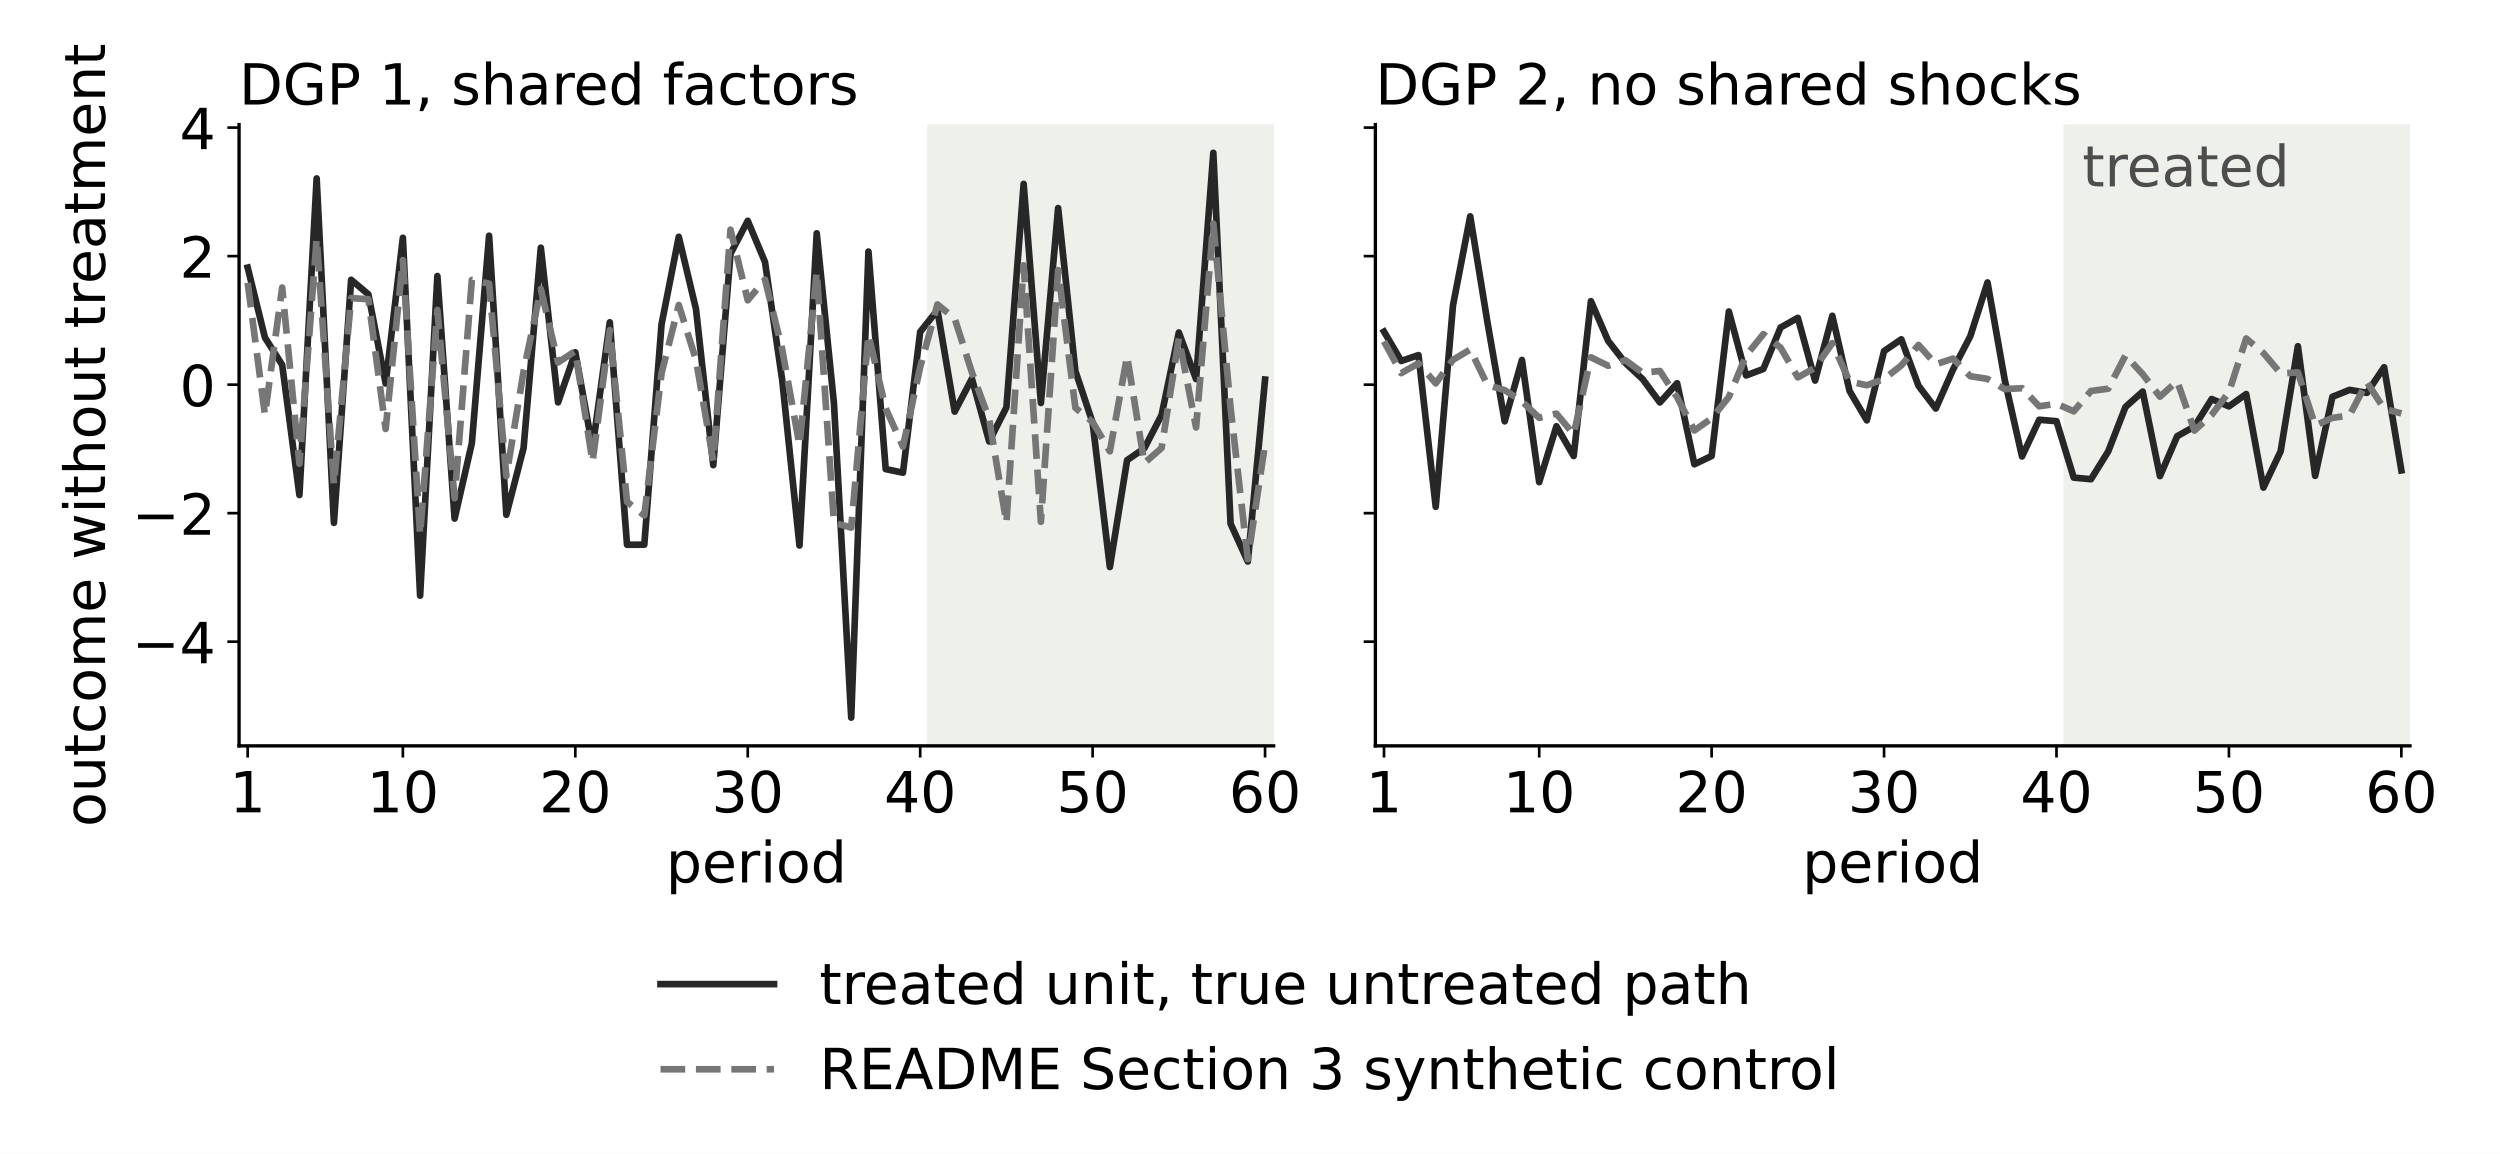
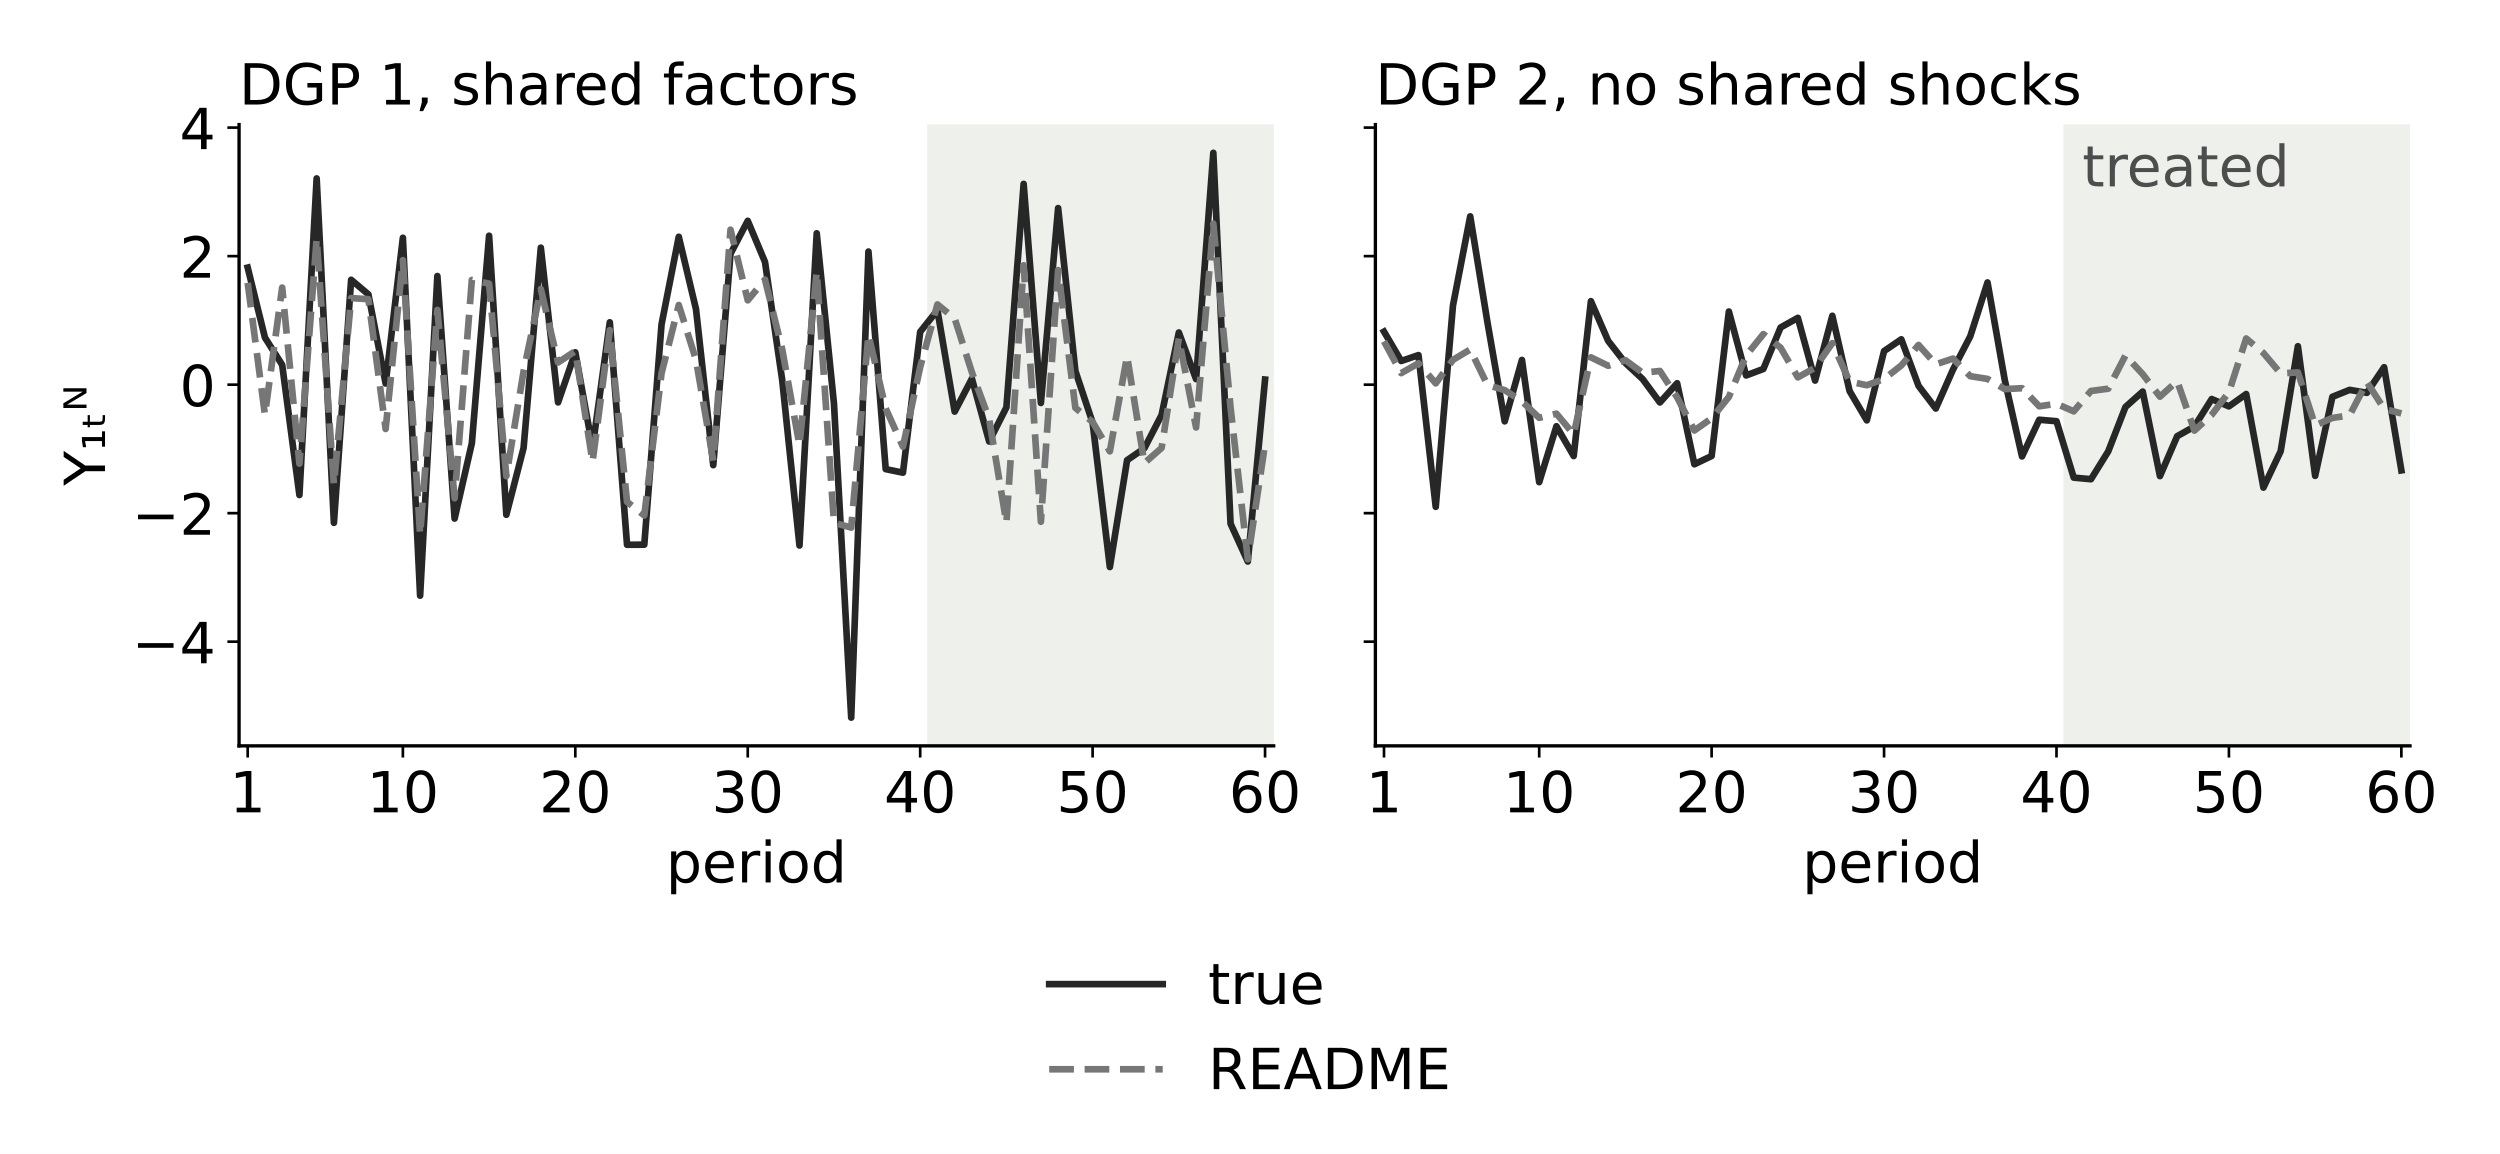
<svg xmlns="http://www.w3.org/2000/svg" xmlns:xlink="http://www.w3.org/1999/xlink" width="748.8pt" height="345.6pt" viewBox="0 0 748.8 345.6" version="1.1">
  <defs>
    <style type="text/css">*{stroke-linejoin: round; stroke-linecap: butt}</style>
  </defs>
  <g id="figure_1">
    <g id="patch_1">
      <path d="M 0 345.6  L 748.8 345.6  L 748.8 0  L 0 0  z " style="fill: #ffffff" />
    </g>
    <g id="axes_1">
      <g id="patch_2">
        <path d="M 71.604 223.4  L 381.49 223.4  L 381.49 37.32  L 71.604 37.32  z " style="fill: #ffffff" />
      </g>
      <g id="patch_3">
-         <path d="M 278.195 223.4  L 381.49 223.4  L 381.49 37.32  L 278.195 37.32  z " clip-path="url(#pdfa9d4ef8f)" style="fill: #eef0ec; stroke: #eef0ec; stroke-linejoin: miter" />
+         <path d="M 278.195 223.4  L 381.49 223.4  L 381.49 37.32  L 278.195 37.32  z " clip-path="url(#p9d3553a338)" style="fill: #eef0ec; stroke: #eef0ec; stroke-linejoin: miter" />
      </g>
      <g id="matplotlib.axis_1">
        <g id="xtick_1">
          <g id="line2d_1">
            <defs>
-               <path id="m74af08d599" d="M 0 0  L 0 3.5  " style="stroke: #000000; stroke-width: 0.8" />
+               <path id="m9fd37be481" d="M 0 0  L 0 3.5  " style="stroke: #000000; stroke-width: 0.8" />
            </defs>
            <g>
-               <use xlink:href="#m74af08d599" x="74.186" y="223.4" style="stroke: #000000; stroke-width: 0.8" />
+               <use xlink:href="#m9fd37be481" x="74.186" y="223.4" style="stroke: #000000; stroke-width: 0.8" />
            </g>
          </g>
          <g id="text_1">
            <text style="font-size: 17px; font-family: 'DejaVu Sans', sans-serif; text-anchor: middle" x="74.186" y="243.316" transform="rotate(-0 74.18637 243.316)">1</text>
          </g>
        </g>
        <g id="xtick_2">
          <g id="line2d_2">
            <g>
-               <use xlink:href="#m74af08d599" x="120.669" y="223.4" style="stroke: #000000; stroke-width: 0.8" />
+               <use xlink:href="#m9fd37be481" x="120.669" y="223.4" style="stroke: #000000; stroke-width: 0.8" />
            </g>
          </g>
          <g id="text_2">
            <text style="font-size: 17px; font-family: 'DejaVu Sans', sans-serif; text-anchor: middle" x="120.669" y="243.316" transform="rotate(-0 120.6693 243.316)">10</text>
          </g>
        </g>
        <g id="xtick_3">
          <g id="line2d_3">
            <g>
-               <use xlink:href="#m74af08d599" x="172.317" y="223.4" style="stroke: #000000; stroke-width: 0.8" />
+               <use xlink:href="#m9fd37be481" x="172.317" y="223.4" style="stroke: #000000; stroke-width: 0.8" />
            </g>
          </g>
          <g id="text_3">
            <text style="font-size: 17px; font-family: 'DejaVu Sans', sans-serif; text-anchor: middle" x="172.317" y="243.316" transform="rotate(-0 172.317 243.316)">20</text>
          </g>
        </g>
        <g id="xtick_4">
          <g id="line2d_4">
            <g>
-               <use xlink:href="#m74af08d599" x="223.965" y="223.4" style="stroke: #000000; stroke-width: 0.8" />
+               <use xlink:href="#m9fd37be481" x="223.965" y="223.4" style="stroke: #000000; stroke-width: 0.8" />
            </g>
          </g>
          <g id="text_4">
            <text style="font-size: 17px; font-family: 'DejaVu Sans', sans-serif; text-anchor: middle" x="223.965" y="243.316" transform="rotate(-0 223.9647 243.316)">30</text>
          </g>
        </g>
        <g id="xtick_5">
          <g id="line2d_5">
            <g>
-               <use xlink:href="#m74af08d599" x="275.612" y="223.4" style="stroke: #000000; stroke-width: 0.8" />
+               <use xlink:href="#m9fd37be481" x="275.612" y="223.4" style="stroke: #000000; stroke-width: 0.8" />
            </g>
          </g>
          <g id="text_5">
            <text style="font-size: 17px; font-family: 'DejaVu Sans', sans-serif; text-anchor: middle" x="275.612" y="243.316" transform="rotate(-0 275.6124 243.316)">40</text>
          </g>
        </g>
        <g id="xtick_6">
          <g id="line2d_6">
            <g>
-               <use xlink:href="#m74af08d599" x="327.26" y="223.4" style="stroke: #000000; stroke-width: 0.8" />
+               <use xlink:href="#m9fd37be481" x="327.26" y="223.4" style="stroke: #000000; stroke-width: 0.8" />
            </g>
          </g>
          <g id="text_6">
            <text style="font-size: 17px; font-family: 'DejaVu Sans', sans-serif; text-anchor: middle" x="327.26" y="243.316" transform="rotate(-0 327.2601 243.316)">50</text>
          </g>
        </g>
        <g id="xtick_7">
          <g id="line2d_7">
            <g>
-               <use xlink:href="#m74af08d599" x="378.908" y="223.4" style="stroke: #000000; stroke-width: 0.8" />
+               <use xlink:href="#m9fd37be481" x="378.908" y="223.4" style="stroke: #000000; stroke-width: 0.8" />
            </g>
          </g>
          <g id="text_7">
            <text style="font-size: 17px; font-family: 'DejaVu Sans', sans-serif; text-anchor: middle" x="378.908" y="243.316" transform="rotate(-0 378.9078 243.316)">60</text>
          </g>
        </g>
        <g id="text_8">
          <text style="font-size: 17px; font-family: 'DejaVu Sans', sans-serif; text-anchor: middle" x="226.547" y="264.317" transform="rotate(-0 226.5471 264.3174)">period</text>
        </g>
      </g>
      <g id="matplotlib.axis_2">
        <g id="ytick_1">
          <g id="line2d_8">
            <defs>
-               <path id="ma8a7a5204f" d="M 0 0  L -3.5 0  " style="stroke: #000000; stroke-width: 0.8" />
+               <path id="m07f59cd89a" d="M 0 0  L -3.5 0  " style="stroke: #000000; stroke-width: 0.8" />
            </defs>
            <g>
-               <use xlink:href="#ma8a7a5204f" x="71.604" y="192.2" style="stroke: #000000; stroke-width: 0.8" />
+               <use xlink:href="#m07f59cd89a" x="71.604" y="192.2" style="stroke: #000000; stroke-width: 0.8" />
            </g>
          </g>
          <g id="text_9">
            <text style="font-size: 17px; font-family: 'DejaVu Sans', sans-serif; text-anchor: end" x="64.604" y="198.658" transform="rotate(-0 64.60398 198.6581)">−4</text>
          </g>
        </g>
        <g id="ytick_2">
          <g id="line2d_9">
            <g>
-               <use xlink:href="#ma8a7a5204f" x="71.604" y="153.704" style="stroke: #000000; stroke-width: 0.8" />
+               <use xlink:href="#m07f59cd89a" x="71.604" y="153.704" style="stroke: #000000; stroke-width: 0.8" />
            </g>
          </g>
          <g id="text_10">
            <text style="font-size: 17px; font-family: 'DejaVu Sans', sans-serif; text-anchor: end" x="64.604" y="160.162" transform="rotate(-0 64.60398 160.162)">−2</text>
          </g>
        </g>
        <g id="ytick_3">
          <g id="line2d_10">
            <g>
-               <use xlink:href="#ma8a7a5204f" x="71.604" y="115.208" style="stroke: #000000; stroke-width: 0.8" />
+               <use xlink:href="#m07f59cd89a" x="71.604" y="115.208" style="stroke: #000000; stroke-width: 0.8" />
            </g>
          </g>
          <g id="text_11">
            <text style="font-size: 17px; font-family: 'DejaVu Sans', sans-serif; text-anchor: end" x="64.604" y="121.666" transform="rotate(-0 64.60398 121.6659)">0</text>
          </g>
        </g>
        <g id="ytick_4">
          <g id="line2d_11">
            <g>
-               <use xlink:href="#ma8a7a5204f" x="71.604" y="76.712" style="stroke: #000000; stroke-width: 0.8" />
+               <use xlink:href="#m07f59cd89a" x="71.604" y="76.712" style="stroke: #000000; stroke-width: 0.8" />
            </g>
          </g>
          <g id="text_12">
            <text style="font-size: 17px; font-family: 'DejaVu Sans', sans-serif; text-anchor: end" x="64.604" y="83.17" transform="rotate(-0 64.60398 83.16983)">2</text>
          </g>
        </g>
        <g id="ytick_5">
          <g id="line2d_12">
            <g>
-               <use xlink:href="#ma8a7a5204f" x="71.604" y="38.216" style="stroke: #000000; stroke-width: 0.8" />
+               <use xlink:href="#m07f59cd89a" x="71.604" y="38.216" style="stroke: #000000; stroke-width: 0.8" />
            </g>
          </g>
          <g id="text_13">
            <text style="font-size: 17px; font-family: 'DejaVu Sans', sans-serif; text-anchor: end" x="64.604" y="44.674" transform="rotate(-0 64.60398 44.67374)">4</text>
          </g>
        </g>
        <g id="text_14">
-           <text style="font-size: 17px; font-family: 'DejaVu Sans', sans-serif; text-anchor: middle" x="31.458" y="130.36" transform="rotate(-90 31.45828 130.36)">outcome without treatment</text>
+           <text style="font-size: 17px; font-family: 'DejaVu Sans', sans-serif; text-anchor: middle" x="31.458" y="130.36" transform="rotate(-90 31.45828 130.36)">Y₁ₜᴺ</text>
        </g>
      </g>
      <g id="line2d_13">
-         <path d="M 74.186 80.148  L 79.351 101.102  L 84.516 109.285  L 89.681 148.26  L 94.845 53.442  L 100.01 156.594  L 105.175 83.801  L 110.34 88.172  L 115.505 114.866  L 120.669 71.224  L 125.834 178.411  L 130.999 82.673  L 136.164 155.319  L 141.328 132.752  L 146.493 70.609  L 151.658 154.186  L 156.823 134.163  L 161.987 74.188  L 167.152 120.52  L 172.317 105.53  L 177.482 134.091  L 182.647 96.539  L 187.811 163.171  L 192.976 163.138  L 198.141 97.189  L 203.306 70.923  L 208.47 92.618  L 213.635 139.323  L 218.8 76.012  L 223.965 66.141  L 229.129 78.463  L 234.294 113.896  L 239.459 163.394  L 244.624 69.877  L 249.789 120.888  L 254.953 214.942  L 260.118 75.35  L 265.283 140.51  L 270.448 141.577  L 275.612 99.403  L 280.777 92.905  L 285.942 123.286  L 291.107 113.415  L 296.271 132.232  L 301.436 122.028  L 306.601 55.086  L 311.766 120.694  L 316.931 62.332  L 322.095 111.117  L 327.26 126.599  L 332.425 169.833  L 337.59 137.829  L 342.754 134.276  L 347.919 124.301  L 353.084 99.593  L 358.249 113.551  L 363.413 45.778  L 368.578 156.854  L 373.743 168.182  L 378.908 113.688  " clip-path="url(#pdfa9d4ef8f)" style="fill: none; stroke: #272727; stroke-width: 2; stroke-linecap: square" />
+         <path d="M 74.186 80.148  L 79.351 101.102  L 84.516 109.285  L 89.681 148.26  L 94.845 53.442  L 100.01 156.594  L 105.175 83.801  L 110.34 88.172  L 115.505 114.866  L 120.669 71.224  L 125.834 178.411  L 130.999 82.673  L 136.164 155.319  L 141.328 132.752  L 146.493 70.609  L 151.658 154.186  L 156.823 134.163  L 161.987 74.188  L 167.152 120.52  L 172.317 105.53  L 177.482 134.091  L 182.647 96.539  L 187.811 163.171  L 192.976 163.138  L 198.141 97.189  L 203.306 70.923  L 208.47 92.618  L 213.635 139.323  L 218.8 76.012  L 223.965 66.141  L 229.129 78.463  L 234.294 113.896  L 239.459 163.394  L 244.624 69.877  L 249.789 120.888  L 254.953 214.942  L 260.118 75.35  L 265.283 140.51  L 270.448 141.577  L 275.612 99.403  L 280.777 92.905  L 285.942 123.286  L 291.107 113.415  L 296.271 132.232  L 301.436 122.028  L 306.601 55.086  L 311.766 120.694  L 316.931 62.332  L 322.095 111.117  L 327.26 126.599  L 332.425 169.833  L 337.59 137.829  L 342.754 134.276  L 347.919 124.301  L 353.084 99.593  L 358.249 113.551  L 363.413 45.778  L 368.578 156.854  L 373.743 168.182  L 378.908 113.688  " clip-path="url(#p9d3553a338)" style="fill: none; stroke: #272727; stroke-width: 2; stroke-linecap: square" />
      </g>
      <g id="line2d_14">
-         <path d="M 74.186 84.712  L 79.351 124.244  L 84.516 86.132  L 89.681 138.873  L 94.845 71.463  L 100.01 145.165  L 105.175 89.28  L 110.34 89.615  L 115.505 128.482  L 120.669 77.928  L 125.834 160.167  L 130.999 92.844  L 136.164 149.23  L 141.328 83.85  L 146.493 84.959  L 151.658 142.606  L 156.823 111.233  L 161.987 86.577  L 167.152 108.573  L 172.317 105.149  L 177.482 138.314  L 182.647 98.901  L 187.811 150.303  L 192.976 154.391  L 198.141 111.83  L 203.306 91.358  L 208.47 107.798  L 213.635 138.025  L 218.8 68.794  L 223.965 89.947  L 229.129 83.734  L 234.294 104.675  L 239.459 133.36  L 244.624 81.407  L 249.789 156.566  L 254.953 158.031  L 260.118 100.266  L 265.283 122.34  L 270.448 133.784  L 275.612 109.957  L 280.777 91.188  L 285.942 95.393  L 291.107 111.525  L 296.271 125.484  L 301.436 156.562  L 306.601 79.46  L 311.766 156.28  L 316.931 80.91  L 322.095 122.16  L 327.26 126.399  L 332.425 135.184  L 337.59 106.668  L 342.754 138.724  L 347.919 134.173  L 353.084 101.36  L 358.249 128.034  L 363.413 66.979  L 368.578 122.141  L 373.743 167.503  L 378.908 133.032  " clip-path="url(#pdfa9d4ef8f)" style="fill: none; stroke-dasharray: 7.4,3.2; stroke-dashoffset: 0; stroke: #767676; stroke-width: 2" />
+         <path d="M 74.186 84.712  L 79.351 124.244  L 84.516 86.132  L 89.681 138.873  L 94.845 71.463  L 100.01 145.165  L 105.175 89.28  L 110.34 89.615  L 115.505 128.482  L 120.669 77.928  L 125.834 160.167  L 130.999 92.844  L 136.164 149.23  L 141.328 83.85  L 146.493 84.959  L 151.658 142.606  L 156.823 111.233  L 161.987 86.577  L 167.152 108.573  L 172.317 105.149  L 177.482 138.314  L 182.647 98.901  L 187.811 150.303  L 192.976 154.391  L 198.141 111.83  L 203.306 91.358  L 208.47 107.798  L 213.635 138.025  L 218.8 68.794  L 223.965 89.947  L 229.129 83.734  L 234.294 104.675  L 239.459 133.36  L 244.624 81.407  L 249.789 156.566  L 254.953 158.031  L 260.118 100.266  L 265.283 122.34  L 270.448 133.784  L 275.612 109.957  L 280.777 91.188  L 285.942 95.393  L 291.107 111.525  L 296.271 125.484  L 301.436 156.562  L 306.601 79.46  L 311.766 156.28  L 316.931 80.91  L 322.095 122.16  L 327.26 126.399  L 332.425 135.184  L 337.59 106.668  L 342.754 138.724  L 347.919 134.173  L 353.084 101.36  L 358.249 128.034  L 363.413 66.979  L 368.578 122.141  L 373.743 167.503  L 378.908 133.032  " clip-path="url(#p9d3553a338)" style="fill: none; stroke-dasharray: 7.4,3.2; stroke-dashoffset: 0; stroke: #767676; stroke-width: 2" />
      </g>
      <g id="patch_4">
        <path d="M 71.604 223.4  L 71.604 37.32  " style="fill: none; stroke: #000000; stroke-linejoin: miter; stroke-linecap: square" />
      </g>
      <g id="patch_5">
        <path d="M 71.604 223.4  L 381.49 223.4  " style="fill: none; stroke: #000000; stroke-linejoin: miter; stroke-linecap: square" />
      </g>
      <g id="text_15">
        <text style="font-size: 17px; font-family: 'DejaVu Sans', sans-serif; text-anchor: start" x="71.604" y="31.32" transform="rotate(-0 71.60398 31.32)">DGP 1, shared factors</text>
      </g>
    </g>
    <g id="axes_2">
      <g id="patch_6">
        <path d="M 411.952 223.4  L 721.838 223.4  L 721.838 37.32  L 411.952 37.32  z " style="fill: #ffffff" />
      </g>
      <g id="patch_7">
-         <path d="M 618.543 223.4  L 721.838 223.4  L 721.838 37.32  L 618.543 37.32  z " clip-path="url(#p2e79bd62be)" style="fill: #eef0ec; stroke: #eef0ec; stroke-linejoin: miter" />
+         <path d="M 618.543 223.4  L 721.838 223.4  L 721.838 37.32  L 618.543 37.32  z " clip-path="url(#p7df012f8c6)" style="fill: #eef0ec; stroke: #eef0ec; stroke-linejoin: miter" />
      </g>
      <g id="matplotlib.axis_3">
        <g id="xtick_8">
          <g id="line2d_15">
            <g>
-               <use xlink:href="#m74af08d599" x="414.534" y="223.4" style="stroke: #000000; stroke-width: 0.8" />
+               <use xlink:href="#m9fd37be481" x="414.534" y="223.4" style="stroke: #000000; stroke-width: 0.8" />
            </g>
          </g>
          <g id="text_16">
            <text style="font-size: 17px; font-family: 'DejaVu Sans', sans-serif; text-anchor: middle" x="414.534" y="243.316" transform="rotate(-0 414.5344 243.316)">1</text>
          </g>
        </g>
        <g id="xtick_9">
          <g id="line2d_16">
            <g>
-               <use xlink:href="#m74af08d599" x="461.017" y="223.4" style="stroke: #000000; stroke-width: 0.8" />
+               <use xlink:href="#m9fd37be481" x="461.017" y="223.4" style="stroke: #000000; stroke-width: 0.8" />
            </g>
          </g>
          <g id="text_17">
            <text style="font-size: 17px; font-family: 'DejaVu Sans', sans-serif; text-anchor: middle" x="461.017" y="243.316" transform="rotate(-0 461.0173 243.316)">10</text>
          </g>
        </g>
        <g id="xtick_10">
          <g id="line2d_17">
            <g>
-               <use xlink:href="#m74af08d599" x="512.665" y="223.4" style="stroke: #000000; stroke-width: 0.8" />
+               <use xlink:href="#m9fd37be481" x="512.665" y="223.4" style="stroke: #000000; stroke-width: 0.8" />
            </g>
          </g>
          <g id="text_18">
            <text style="font-size: 17px; font-family: 'DejaVu Sans', sans-serif; text-anchor: middle" x="512.665" y="243.316" transform="rotate(-0 512.665 243.316)">20</text>
          </g>
        </g>
        <g id="xtick_11">
          <g id="line2d_18">
            <g>
-               <use xlink:href="#m74af08d599" x="564.313" y="223.4" style="stroke: #000000; stroke-width: 0.8" />
+               <use xlink:href="#m9fd37be481" x="564.313" y="223.4" style="stroke: #000000; stroke-width: 0.8" />
            </g>
          </g>
          <g id="text_19">
            <text style="font-size: 17px; font-family: 'DejaVu Sans', sans-serif; text-anchor: middle" x="564.313" y="243.316" transform="rotate(-0 564.3127 243.316)">30</text>
          </g>
        </g>
        <g id="xtick_12">
          <g id="line2d_19">
            <g>
-               <use xlink:href="#m74af08d599" x="615.96" y="223.4" style="stroke: #000000; stroke-width: 0.8" />
+               <use xlink:href="#m9fd37be481" x="615.96" y="223.4" style="stroke: #000000; stroke-width: 0.8" />
            </g>
          </g>
          <g id="text_20">
            <text style="font-size: 17px; font-family: 'DejaVu Sans', sans-serif; text-anchor: middle" x="615.96" y="243.316" transform="rotate(-0 615.9604 243.316)">40</text>
          </g>
        </g>
        <g id="xtick_13">
          <g id="line2d_20">
            <g>
-               <use xlink:href="#m74af08d599" x="667.608" y="223.4" style="stroke: #000000; stroke-width: 0.8" />
+               <use xlink:href="#m9fd37be481" x="667.608" y="223.4" style="stroke: #000000; stroke-width: 0.8" />
            </g>
          </g>
          <g id="text_21">
            <text style="font-size: 17px; font-family: 'DejaVu Sans', sans-serif; text-anchor: middle" x="667.608" y="243.316" transform="rotate(-0 667.6081 243.316)">50</text>
          </g>
        </g>
        <g id="xtick_14">
          <g id="line2d_21">
            <g>
-               <use xlink:href="#m74af08d599" x="719.256" y="223.4" style="stroke: #000000; stroke-width: 0.8" />
+               <use xlink:href="#m9fd37be481" x="719.256" y="223.4" style="stroke: #000000; stroke-width: 0.8" />
            </g>
          </g>
          <g id="text_22">
            <text style="font-size: 17px; font-family: 'DejaVu Sans', sans-serif; text-anchor: middle" x="719.256" y="243.316" transform="rotate(-0 719.2558 243.316)">60</text>
          </g>
        </g>
        <g id="text_23">
          <text style="font-size: 17px; font-family: 'DejaVu Sans', sans-serif; text-anchor: middle" x="566.895" y="264.317" transform="rotate(-0 566.8951 264.3174)">period</text>
        </g>
      </g>
      <g id="matplotlib.axis_4">
        <g id="ytick_6">
          <g id="line2d_22">
            <g>
-               <use xlink:href="#ma8a7a5204f" x="411.952" y="192.2" style="stroke: #000000; stroke-width: 0.8" />
+               <use xlink:href="#m07f59cd89a" x="411.952" y="192.2" style="stroke: #000000; stroke-width: 0.8" />
            </g>
          </g>
        </g>
        <g id="ytick_7">
          <g id="line2d_23">
            <g>
-               <use xlink:href="#ma8a7a5204f" x="411.952" y="153.704" style="stroke: #000000; stroke-width: 0.8" />
+               <use xlink:href="#m07f59cd89a" x="411.952" y="153.704" style="stroke: #000000; stroke-width: 0.8" />
            </g>
          </g>
        </g>
        <g id="ytick_8">
          <g id="line2d_24">
            <g>
-               <use xlink:href="#ma8a7a5204f" x="411.952" y="115.208" style="stroke: #000000; stroke-width: 0.8" />
+               <use xlink:href="#m07f59cd89a" x="411.952" y="115.208" style="stroke: #000000; stroke-width: 0.8" />
            </g>
          </g>
        </g>
        <g id="ytick_9">
          <g id="line2d_25">
            <g>
-               <use xlink:href="#ma8a7a5204f" x="411.952" y="76.712" style="stroke: #000000; stroke-width: 0.8" />
+               <use xlink:href="#m07f59cd89a" x="411.952" y="76.712" style="stroke: #000000; stroke-width: 0.8" />
            </g>
          </g>
        </g>
        <g id="ytick_10">
          <g id="line2d_26">
            <g>
-               <use xlink:href="#ma8a7a5204f" x="411.952" y="38.216" style="stroke: #000000; stroke-width: 0.8" />
+               <use xlink:href="#m07f59cd89a" x="411.952" y="38.216" style="stroke: #000000; stroke-width: 0.8" />
            </g>
          </g>
        </g>
      </g>
      <g id="line2d_27">
-         <path d="M 414.534 99.331  L 419.699 108.121  L 424.864 106.366  L 430.029 151.797  L 435.193 91.509  L 440.358 64.804  L 445.523 96.541  L 450.688 126.195  L 455.853 107.812  L 461.017 144.41  L 466.182 127.669  L 471.347 136.58  L 476.512 90.211  L 481.676 102.099  L 486.841 108.729  L 492.006 113.55  L 497.171 120.539  L 502.335 114.79  L 507.5 139.055  L 512.665 136.576  L 517.83 93.307  L 522.995 112.456  L 528.159 110.514  L 533.324 98.084  L 538.489 95.207  L 543.654 113.986  L 548.818 94.588  L 553.983 117.121  L 559.148 125.902  L 564.313 105.16  L 569.477 101.633  L 574.642 115.569  L 579.807 122.361  L 584.972 110.676  L 590.137 100.725  L 595.301 84.601  L 600.466 113.833  L 605.631 136.711  L 610.796 125.726  L 615.96 126.159  L 621.125 143.056  L 626.29 143.532  L 631.455 135.201  L 636.619 121.897  L 641.784 117.29  L 646.949 142.602  L 652.114 130.642  L 657.279 127.744  L 662.443 119.523  L 667.608 121.709  L 672.773 118.029  L 677.938 146.043  L 683.102 135.162  L 688.267 103.705  L 693.432 142.526  L 698.597 118.855  L 703.761 116.777  L 708.926 117.659  L 714.091 109.993  L 719.256 140.889  " clip-path="url(#p2e79bd62be)" style="fill: none; stroke: #272727; stroke-width: 2; stroke-linecap: square" />
+         <path d="M 414.534 99.331  L 419.699 108.121  L 424.864 106.366  L 430.029 151.797  L 435.193 91.509  L 440.358 64.804  L 445.523 96.541  L 450.688 126.195  L 455.853 107.812  L 461.017 144.41  L 466.182 127.669  L 471.347 136.58  L 476.512 90.211  L 481.676 102.099  L 486.841 108.729  L 492.006 113.55  L 497.171 120.539  L 502.335 114.79  L 507.5 139.055  L 512.665 136.576  L 517.83 93.307  L 522.995 112.456  L 528.159 110.514  L 533.324 98.084  L 538.489 95.207  L 543.654 113.986  L 548.818 94.588  L 553.983 117.121  L 559.148 125.902  L 564.313 105.16  L 569.477 101.633  L 574.642 115.569  L 579.807 122.361  L 584.972 110.676  L 590.137 100.725  L 595.301 84.601  L 600.466 113.833  L 605.631 136.711  L 610.796 125.726  L 615.96 126.159  L 621.125 143.056  L 626.29 143.532  L 631.455 135.201  L 636.619 121.897  L 641.784 117.29  L 646.949 142.602  L 652.114 130.642  L 657.279 127.744  L 662.443 119.523  L 667.608 121.709  L 672.773 118.029  L 677.938 146.043  L 683.102 135.162  L 688.267 103.705  L 693.432 142.526  L 698.597 118.855  L 703.761 116.777  L 708.926 117.659  L 714.091 109.993  L 719.256 140.889  " clip-path="url(#p7df012f8c6)" style="fill: none; stroke: #272727; stroke-width: 2; stroke-linecap: square" />
      </g>
      <g id="line2d_28">
-         <path d="M 414.534 102.247  L 419.699 111.761  L 424.864 108.808  L 430.029 114.822  L 435.193 107.789  L 440.358 104.68  L 445.523 115.322  L 450.688 116.858  L 455.853 120.196  L 461.017 125.151  L 466.182 123.896  L 471.347 130.083  L 476.512 107.025  L 481.676 109.555  L 486.841 107.89  L 492.006 111.667  L 497.171 111.111  L 502.335 119.003  L 507.5 128.935  L 512.665 125.293  L 517.83 118.889  L 522.995 106.459  L 528.159 100.074  L 533.324 104.142  L 538.489 113.032  L 543.654 110.133  L 548.818 102.767  L 553.983 114.288  L 559.148 115.383  L 564.313 113.507  L 569.477 109.456  L 574.642 103.325  L 579.807 109.118  L 584.972 107.405  L 590.137 112.678  L 595.301 113.495  L 600.466 116.552  L 605.631 116.275  L 610.796 121.693  L 615.96 120.932  L 621.125 123.2  L 626.29 117.102  L 631.455 116.423  L 636.619 106.472  L 641.784 112.071  L 646.949 118.809  L 652.114 114.147  L 657.279 128.971  L 662.443 124.241  L 667.608 117.471  L 672.773 101.381  L 677.938 105.729  L 683.102 111.857  L 688.267 111.541  L 693.432 127.432  L 698.597 125.178  L 703.761 124.408  L 708.926 114.438  L 714.091 122.461  L 719.256 123.825  " clip-path="url(#p2e79bd62be)" style="fill: none; stroke-dasharray: 7.4,3.2; stroke-dashoffset: 0; stroke: #767676; stroke-width: 2" />
+         <path d="M 414.534 102.247  L 419.699 111.761  L 424.864 108.808  L 430.029 114.822  L 435.193 107.789  L 440.358 104.68  L 445.523 115.322  L 450.688 116.858  L 455.853 120.196  L 461.017 125.151  L 466.182 123.896  L 471.347 130.083  L 476.512 107.025  L 481.676 109.555  L 486.841 107.89  L 492.006 111.667  L 497.171 111.111  L 502.335 119.003  L 507.5 128.935  L 512.665 125.293  L 517.83 118.889  L 522.995 106.459  L 528.159 100.074  L 533.324 104.142  L 538.489 113.032  L 543.654 110.133  L 548.818 102.767  L 553.983 114.288  L 559.148 115.383  L 564.313 113.507  L 569.477 109.456  L 574.642 103.325  L 579.807 109.118  L 584.972 107.405  L 590.137 112.678  L 595.301 113.495  L 600.466 116.552  L 605.631 116.275  L 610.796 121.693  L 615.96 120.932  L 621.125 123.2  L 626.29 117.102  L 631.455 116.423  L 636.619 106.472  L 641.784 112.071  L 646.949 118.809  L 652.114 114.147  L 657.279 128.971  L 662.443 124.241  L 667.608 117.471  L 672.773 101.381  L 677.938 105.729  L 683.102 111.857  L 688.267 111.541  L 693.432 127.432  L 698.597 125.178  L 703.761 124.408  L 708.926 114.438  L 714.091 122.461  L 719.256 123.825  " clip-path="url(#p7df012f8c6)" style="fill: none; stroke-dasharray: 7.4,3.2; stroke-dashoffset: 0; stroke: #767676; stroke-width: 2" />
      </g>
      <g id="patch_8">
        <path d="M 411.952 223.4  L 411.952 37.32  " style="fill: none; stroke: #000000; stroke-linejoin: miter; stroke-linecap: square" />
      </g>
      <g id="patch_9">
        <path d="M 411.952 223.4  L 721.838 223.4  " style="fill: none; stroke: #000000; stroke-linejoin: miter; stroke-linecap: square" />
      </g>
      <g id="text_24">
        <text style="font-size: 17px; font-family: 'DejaVu Sans', sans-serif; text-anchor: start; fill: #4d4d4d" x="623.708" y="55.82" transform="rotate(-0 623.7076 55.81974)">treated</text>
      </g>
      <g id="text_25">
        <text style="font-size: 17px; font-family: 'DejaVu Sans', sans-serif; text-anchor: start" x="411.952" y="31.32" transform="rotate(-0 411.952 31.32)">DGP 2, no shared shocks</text>
      </g>
    </g>
    <g id="legend_1">
      <g id="line2d_29">
-         <path d="M 197.838 294.765  L 214.838 294.765  L 231.838 294.765  " style="fill: none; stroke: #272727; stroke-width: 2; stroke-linecap: square" />
+         <path d="M 314.259 294.765  L 331.259 294.765  L 348.259 294.765  " style="fill: none; stroke: #272727; stroke-width: 2; stroke-linecap: square" />
      </g>
      <g id="text_26">
-         <text style="font-size: 17px; font-family: 'DejaVu Sans', sans-serif; text-anchor: start" x="245.438" y="300.715" transform="rotate(-0 245.4377 300.7147)">treated unit, true untreated path</text>
+         <text style="font-size: 17px; font-family: 'DejaVu Sans', sans-serif; text-anchor: start" x="361.859" y="300.715" transform="rotate(-0 361.8585 300.7147)">true</text>
      </g>
      <g id="line2d_30">
-         <path d="M 197.838 320.266  L 214.838 320.266  L 231.838 320.266  " style="fill: none; stroke-dasharray: 7.4,3.2; stroke-dashoffset: 0; stroke: #767676; stroke-width: 2" />
+         <path d="M 314.259 320.266  L 331.259 320.266  L 348.259 320.266  " style="fill: none; stroke-dasharray: 7.4,3.2; stroke-dashoffset: 0; stroke: #767676; stroke-width: 2" />
      </g>
      <g id="text_27">
-         <text style="font-size: 17px; font-family: 'DejaVu Sans', sans-serif; text-anchor: start" x="245.438" y="326.216" transform="rotate(-0 245.4377 326.216)">README Section 3 synthetic control</text>
+         <text style="font-size: 17px; font-family: 'DejaVu Sans', sans-serif; text-anchor: start" x="361.859" y="326.216" transform="rotate(-0 361.8585 326.216)">README</text>
      </g>
    </g>
  </g>
  <defs>
-     <clipPath id="pdfa9d4ef8f">
+     <clipPath id="p9d3553a338">
      <rect x="71.604" y="37.32" width="309.886" height="186.08" />
    </clipPath>
-     <clipPath id="p2e79bd62be">
+     <clipPath id="p7df012f8c6">
      <rect x="411.952" y="37.32" width="309.886" height="186.08" />
    </clipPath>
  </defs>
</svg>
